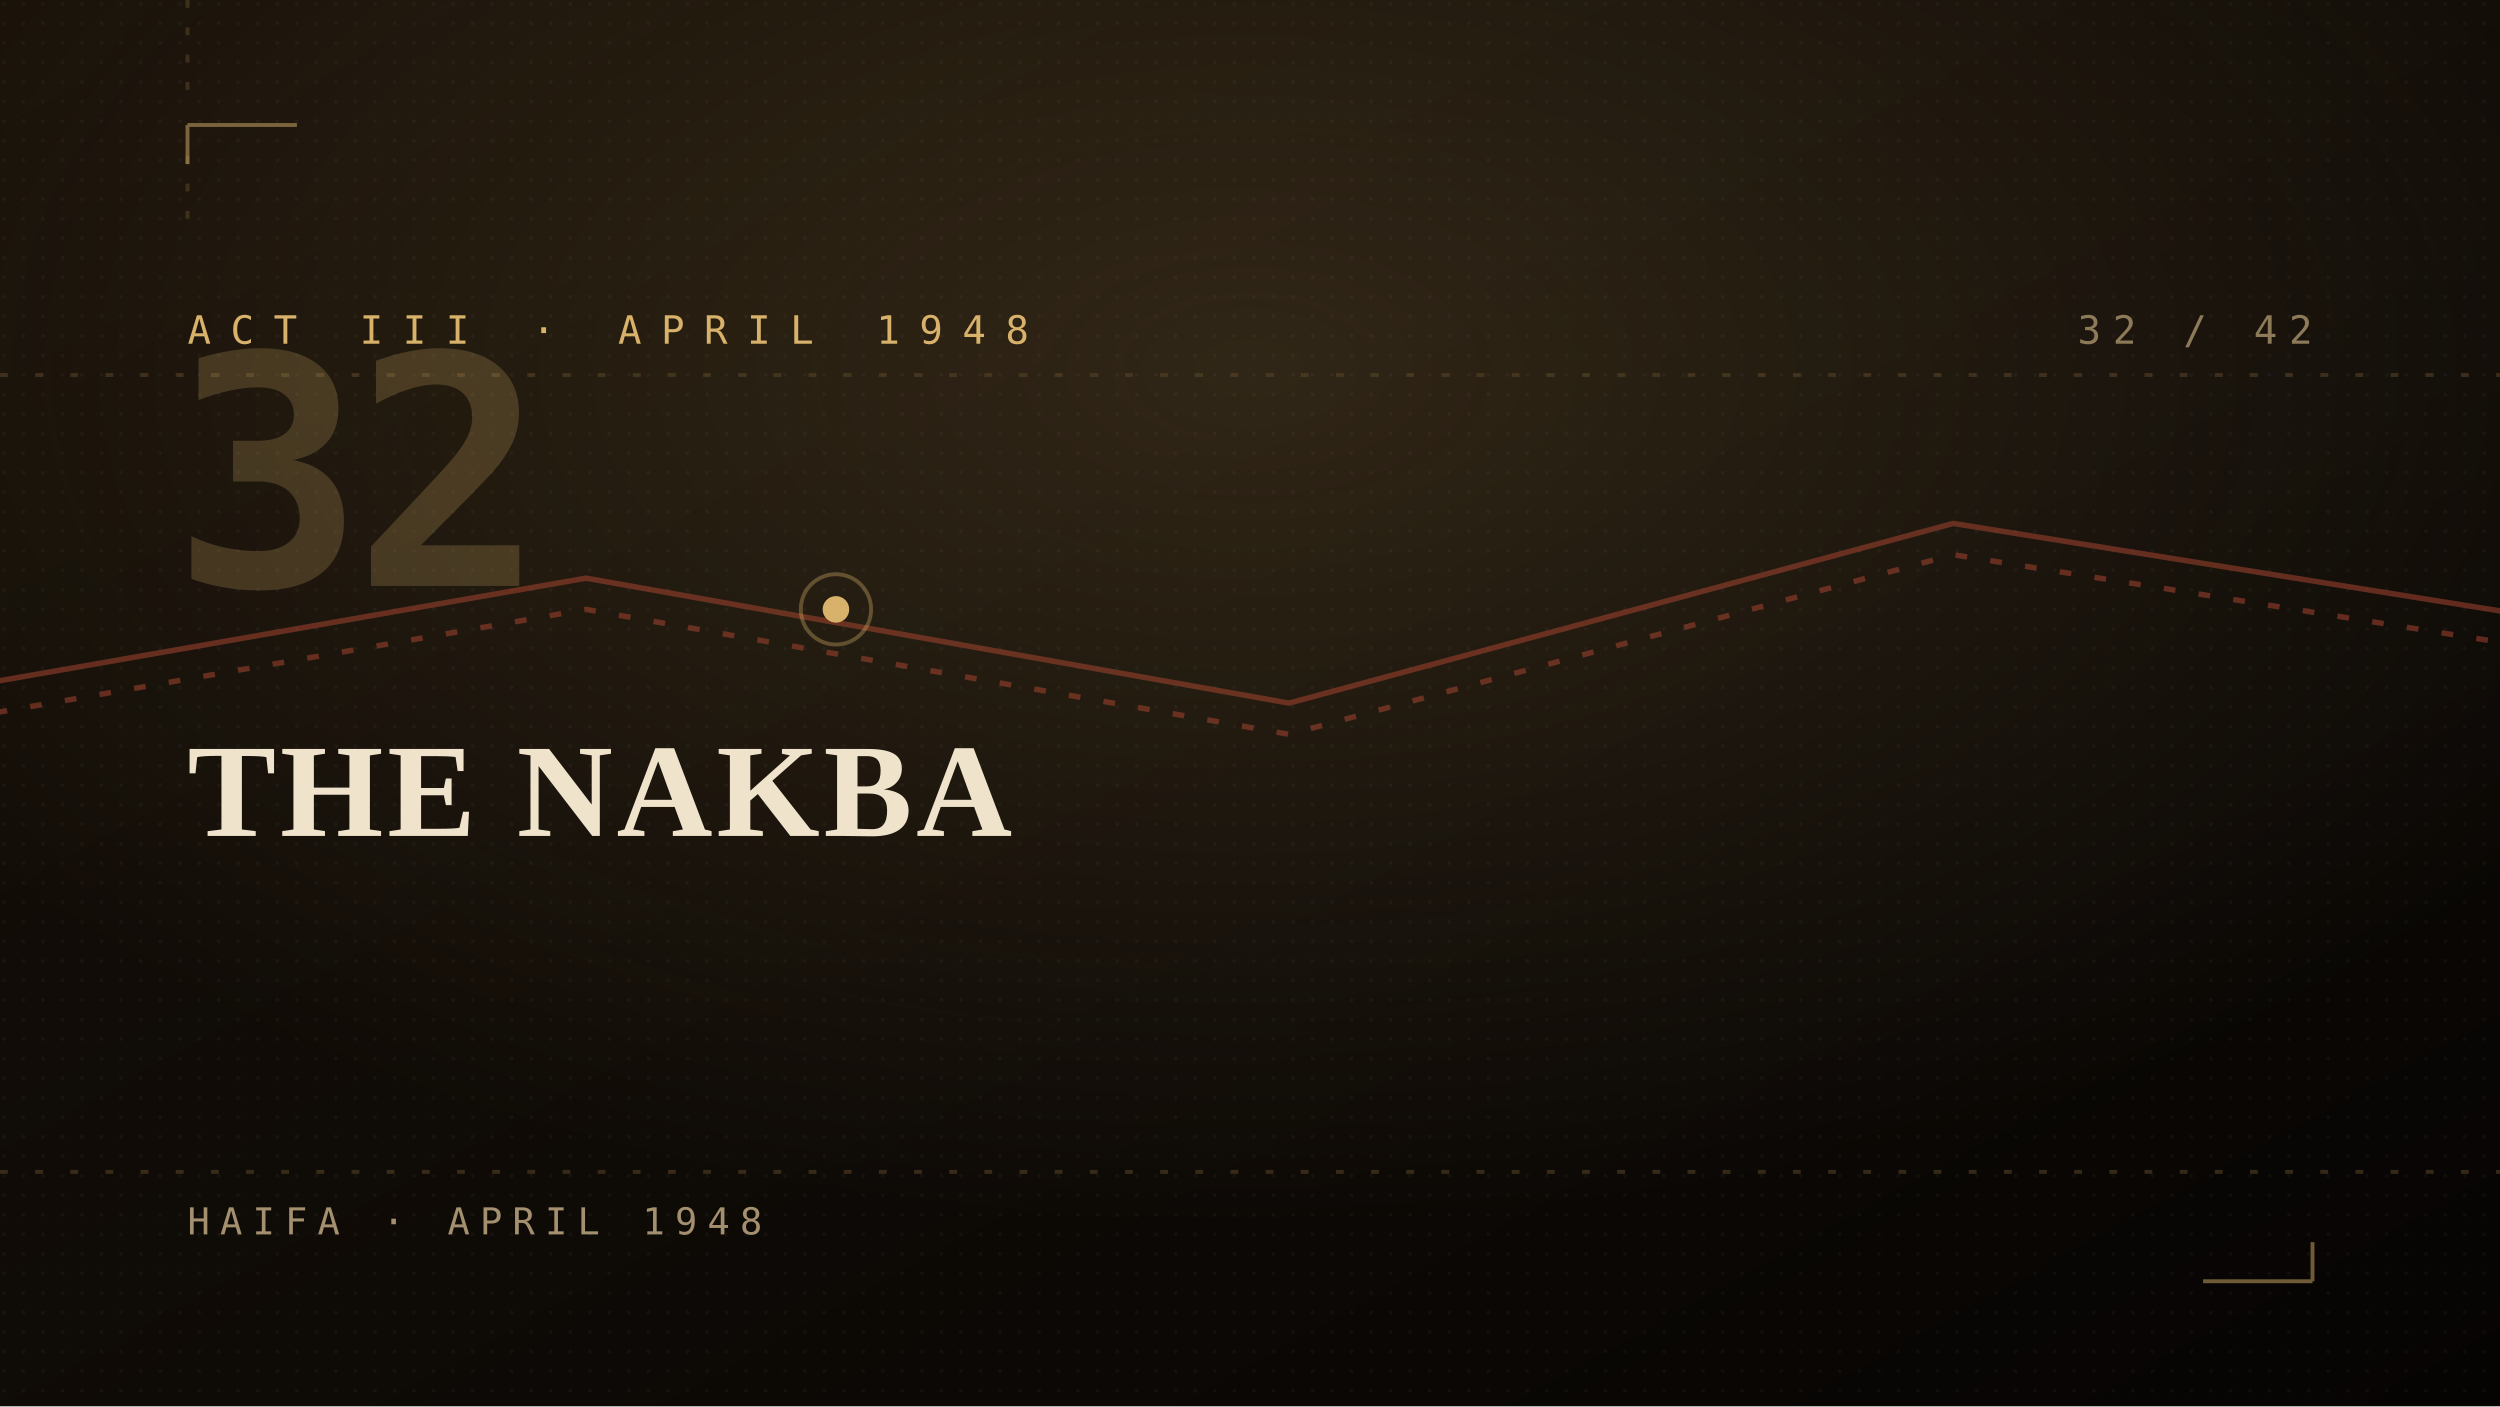
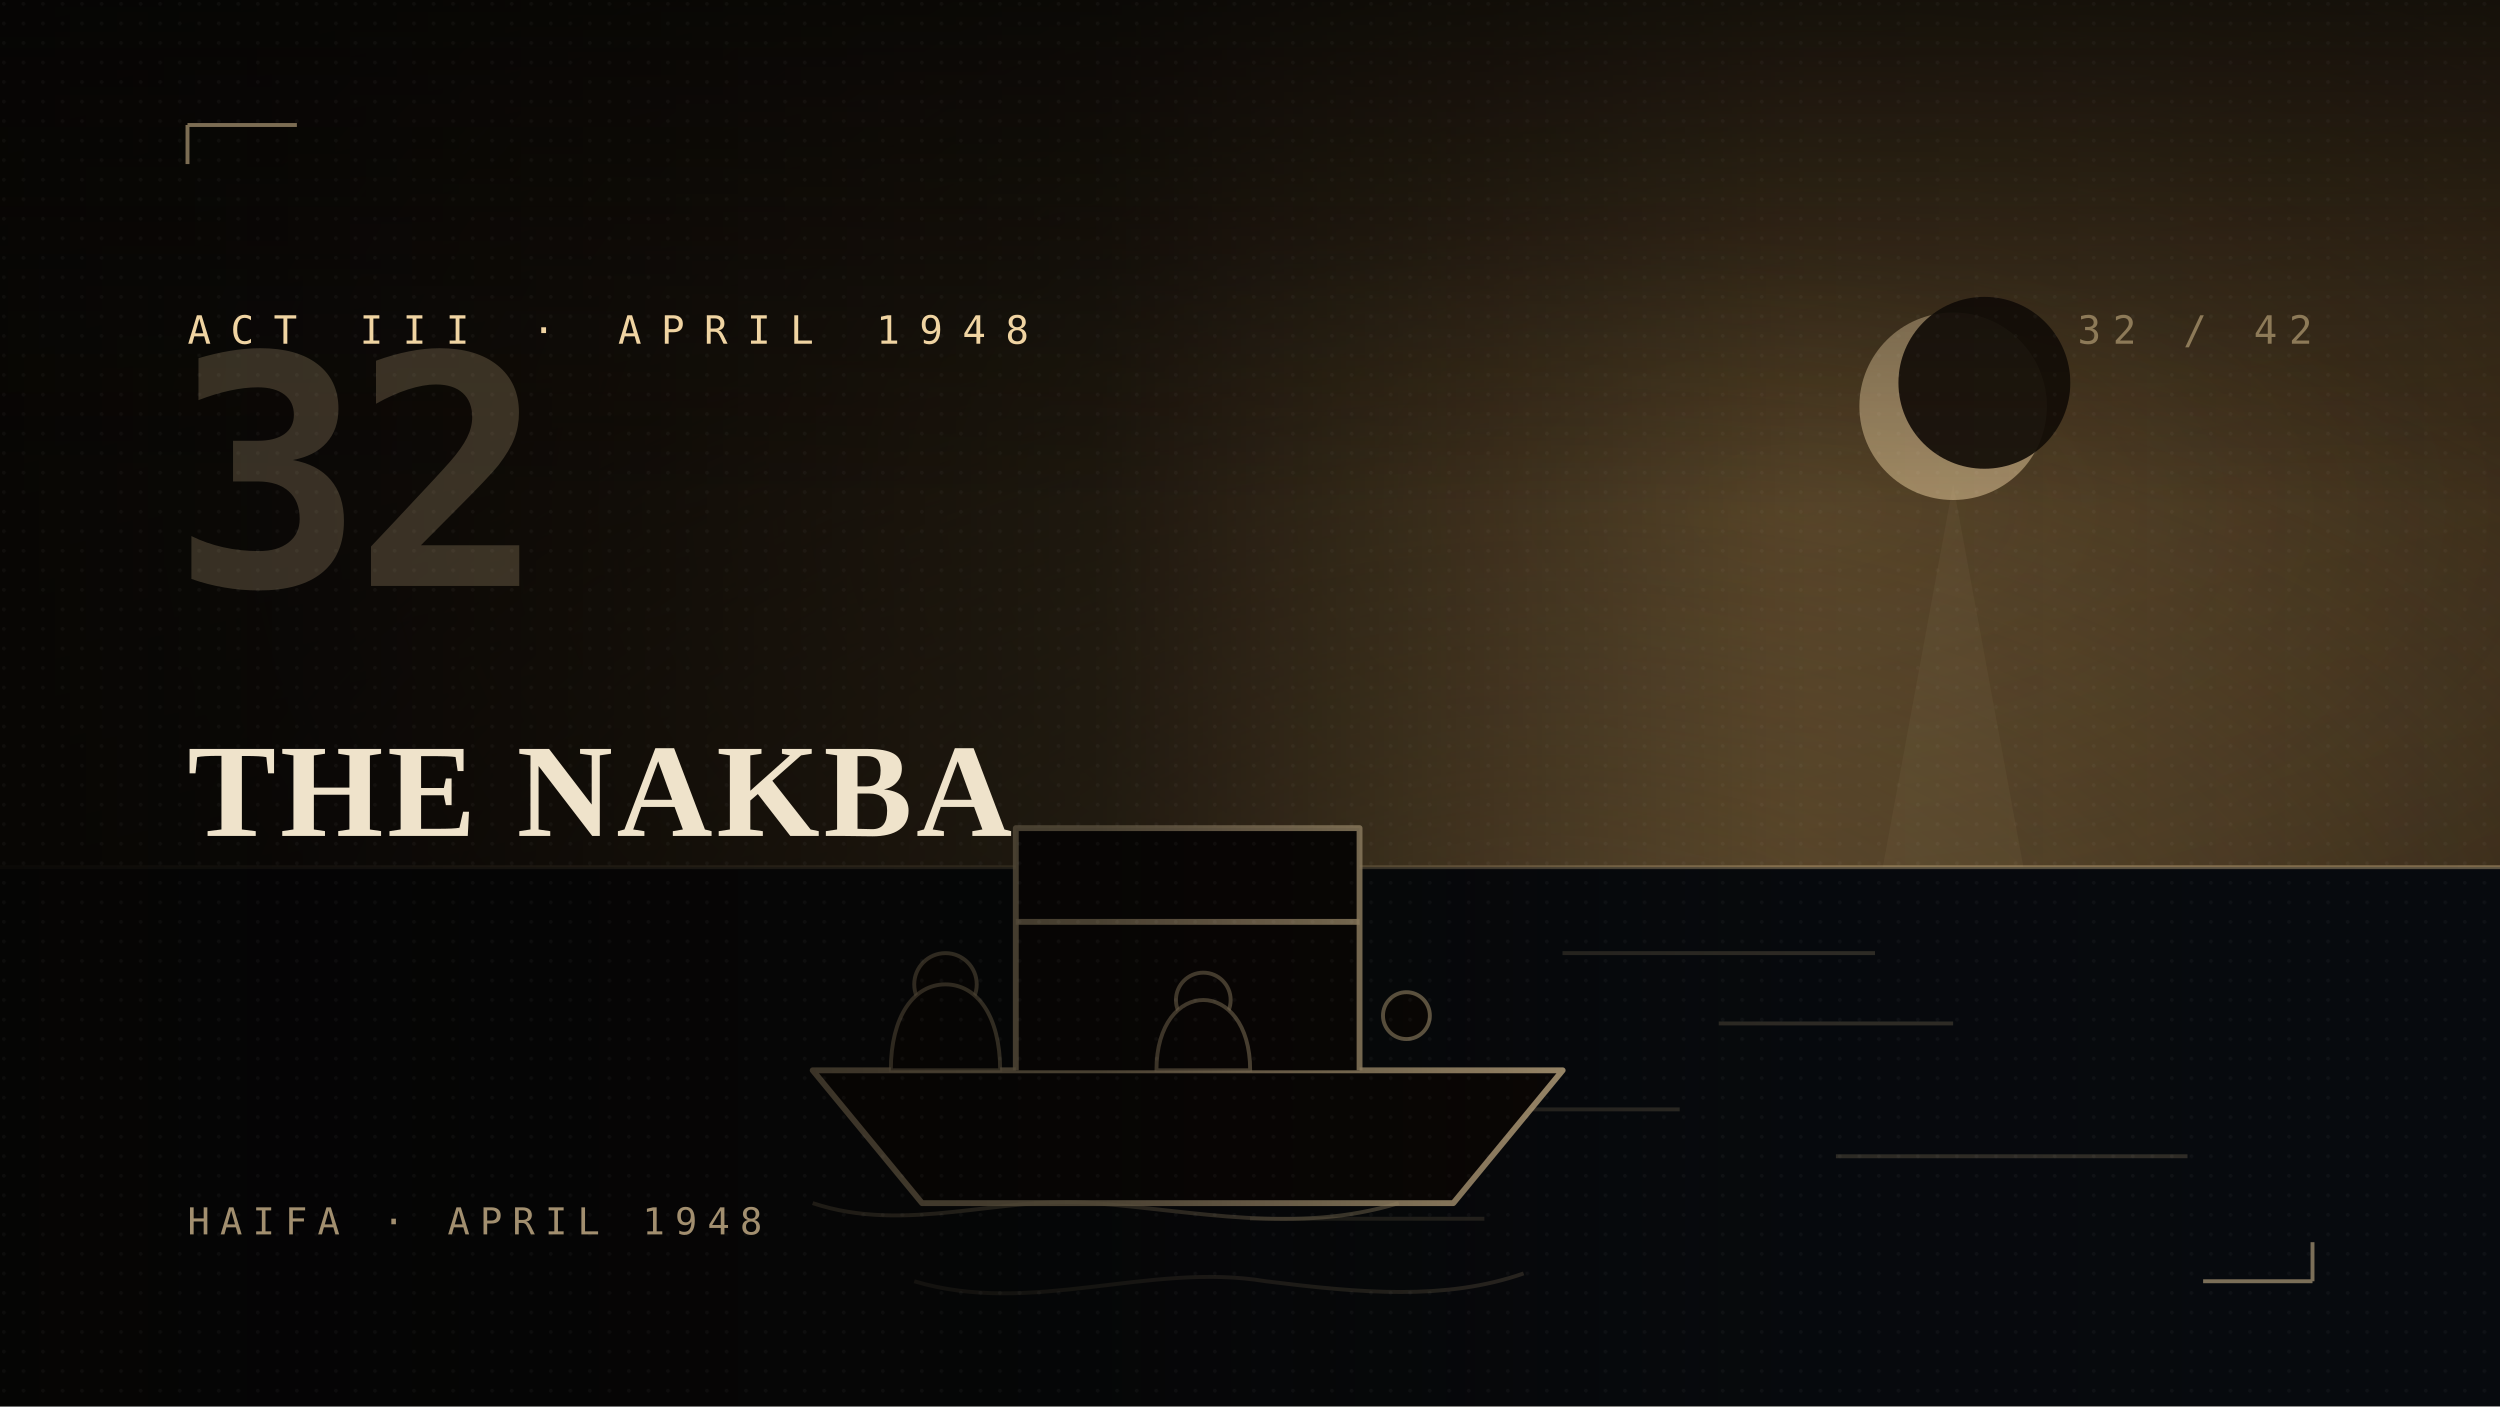
<svg xmlns="http://www.w3.org/2000/svg" width="640" height="360" viewBox="0 0 640 360" role="img" aria-labelledby="t d">
  <defs>
-     <linearGradient id="bg" x1="0" y1="0" x2="1" y2="1">
-       <stop offset="0" stop-color="#171008" />
-       <stop offset="0.55" stop-color="#0e0a06" />
-       <stop offset="1" stop-color="#060403" />
+     <linearGradient id="bg" x1="0" y1="0" x2="0.4" y2="1">
+       <stop offset="0" stop-color="#3d2d18" />
+       <stop offset="1" stop-color="#150e08" />
    </linearGradient>
-     <radialGradient id="glow" cx="50%" cy="26%" r="62%">
-       <stop offset="0" stop-color="#d8b26a" stop-opacity="0.16" />
-       <stop offset="1" stop-color="#d8b26a" stop-opacity="0" />
+     <radialGradient id="glow" cx="72%" cy="36%" r="66%">
+       <stop offset="0" stop-color="#eabf76" stop-opacity="0.2" />
+       <stop offset="1" stop-color="#eabf76" stop-opacity="0" />
+     </radialGradient>
+     <linearGradient id="scrim" x1="0" y1="0" x2="1" y2="0">
+       <stop offset="0" stop-color="#050403" stop-opacity="0.94" />
+       <stop offset="0.44" stop-color="#050403" stop-opacity="0.66" />
+       <stop offset="0.72" stop-color="#050403" stop-opacity="0.08" />
+       <stop offset="1" stop-color="#050403" stop-opacity="0" />
+     </linearGradient>
+     <linearGradient id="topscrim" x1="0" y1="0" x2="0" y2="1">
+       <stop offset="0" stop-color="#050403" stop-opacity="0.7" />
+       <stop offset="0.6" stop-color="#050403" stop-opacity="0.22" />
+       <stop offset="1" stop-color="#050403" stop-opacity="0" />
+     </linearGradient>
+     <radialGradient id="horizon" cx="62%" cy="72%" r="56%">
+       <stop offset="0" stop-color="#eabf76" stop-opacity="0.3" />
+       <stop offset="1" stop-color="#eabf76" stop-opacity="0" />
    </radialGradient>
    <pattern id="grain" width="5" height="5" patternUnits="userSpaceOnUse">
      <circle cx="1" cy="1" r="0.5" fill="#ffffff" opacity="0.035" />
    </pattern>
  </defs>
  <rect width="640" height="360" fill="url(#bg)" />
  <rect width="640" height="360" fill="url(#glow)" />
+   <rect width="640" height="360" fill="url(#horizon)" />
+   <g>
+     <rect x="0" y="222" width="640" height="138" fill="#070a0e" />
+     <path d="M0 222 H640" stroke="#f0d4a2" stroke-opacity="0.35" />
+     <circle cx="500" cy="104" r="24" fill="#f0d4a2" opacity="0.55" />
+     <circle cx="508" cy="98" r="22" fill="#150e08" opacity="0.92" />
+     <path d="M500 124 L518 222 H482 Z" fill="#f0d4a2" opacity="0.05" />
+     <g stroke="#f0d4a2" stroke-opacity="0.18">
+       <path d="M400 244 h80 M440 262 h60 M360 284 h70 M470 296 h90 M320 312 h60" />
+     </g>
+     <g stroke="#f0d4a2" stroke-opacity="0.85" fill="#0b0705" stroke-width="1.5" stroke-linejoin="round">
+       <path d="M208.045 274 h192 l-28 34 h-136 Z" />
+       <path d="M260.045 274 V212 h88 v62" />
+       <path d="M260.045 236 h88" />
+     </g>
+     <g fill="#0b0705" stroke="#f0d4a2" stroke-opacity="0.6">
+       <circle cx="242.045" cy="252" r="8" />
+       <path d="M228.045 274 c0 -14 6 -22 14 -22 s14 8 14 22 Z" />
+       <circle cx="308.045" cy="256" r="7" />
+       <path d="M296.045 274 c0 -12 6 -18 12 -18 s12 6 12 18 Z" />
+       <circle cx="360.045" cy="260" r="6" />
+     </g>
+     <path d="M208.045 308 c24 8 48 -2 72 0 c26 2 52 8 78 0" fill="none" stroke="#f0d4a2" stroke-opacity="0.4" />
+     <path d="M234.045 328 c30 9 60 -5 90 0 c24 3 46 5 66 -2" fill="none" stroke="#f0d4a2" stroke-opacity="0.2" />
+   </g>
+   <rect width="640" height="360" fill="url(#scrim)" />
+   <rect width="640" height="130" fill="url(#topscrim)" />
  <rect width="640" height="360" fill="url(#grain)" />
-   <g stroke="#5a4526" stroke-width="1" opacity="0.55">
-     <path d="M0 96 H640" stroke-dasharray="2 7" />
-     <path d="M0 300 H640" stroke-dasharray="2 7" />
-     <path d="M48 0 V24 M48 40 V56" stroke-dasharray="2 5" />
-   </g>
-   <g fill="none" stroke="#a4442f" stroke-width="1.4" opacity="0.55">
-     <path d="M-10 176 L150 148 L330 180 L500 134 L650 158" />
-     <path d="M-10 184 L150 156 L330 188 L500 142 L650 166" stroke-dasharray="3 6" />
-   </g>
-   <circle cx="214" cy="156" r="3.4" fill="#d8b26a" />
-   <circle cx="214" cy="156" r="9" fill="none" stroke="#d8b26a" stroke-opacity="0.35" />
-   <text x="48" y="88" font-family="'JetBrains Mono',Consolas,monospace" font-size="10" fill="#d8b26a" letter-spacing="5">ACT III · APRIL 1948</text>
+   <text x="48" y="88" font-family="'JetBrains Mono',Consolas,monospace" font-size="10" fill="#f0d4a2" letter-spacing="5">ACT III · APRIL 1948</text>
  <text x="592" y="88" text-anchor="end" font-family="'JetBrains Mono',Consolas,monospace" font-size="10" fill="#8d7a58" letter-spacing="3">32 / 42</text>
-   <text x="44" y="150" font-family="'JetBrains Mono',Consolas,monospace" font-size="82" font-weight="700" fill="#d8b26a" opacity="0.22" letter-spacing="-3">32</text>
+   <text x="44" y="150" font-family="'JetBrains Mono',Consolas,monospace" font-size="82" font-weight="700" fill="#f0d4a2" opacity="0.2" letter-spacing="-3">32</text>
  <text x="48" y="214" font-family="Georgia,'Times New Roman',serif" font-size="34" font-weight="700" fill="#efe3cb" letter-spacing="1">THE NAKBA</text>
  <text x="48" y="316" font-family="'JetBrains Mono',Consolas,monospace" font-size="9.5" fill="#c9b18a" opacity="0.8" letter-spacing="2.6">HAIFA · APRIL 1948</text>
-   <g stroke="#d8b26a" stroke-opacity="0.5" stroke-width="1">
+   <g stroke="#f0d4a2" stroke-opacity="0.5" stroke-width="1">
    <path d="M48 32 h28 M48 32 v10" />
    <path d="M592 328 h-28 M592 328 v-10" />
  </g>
</svg>
